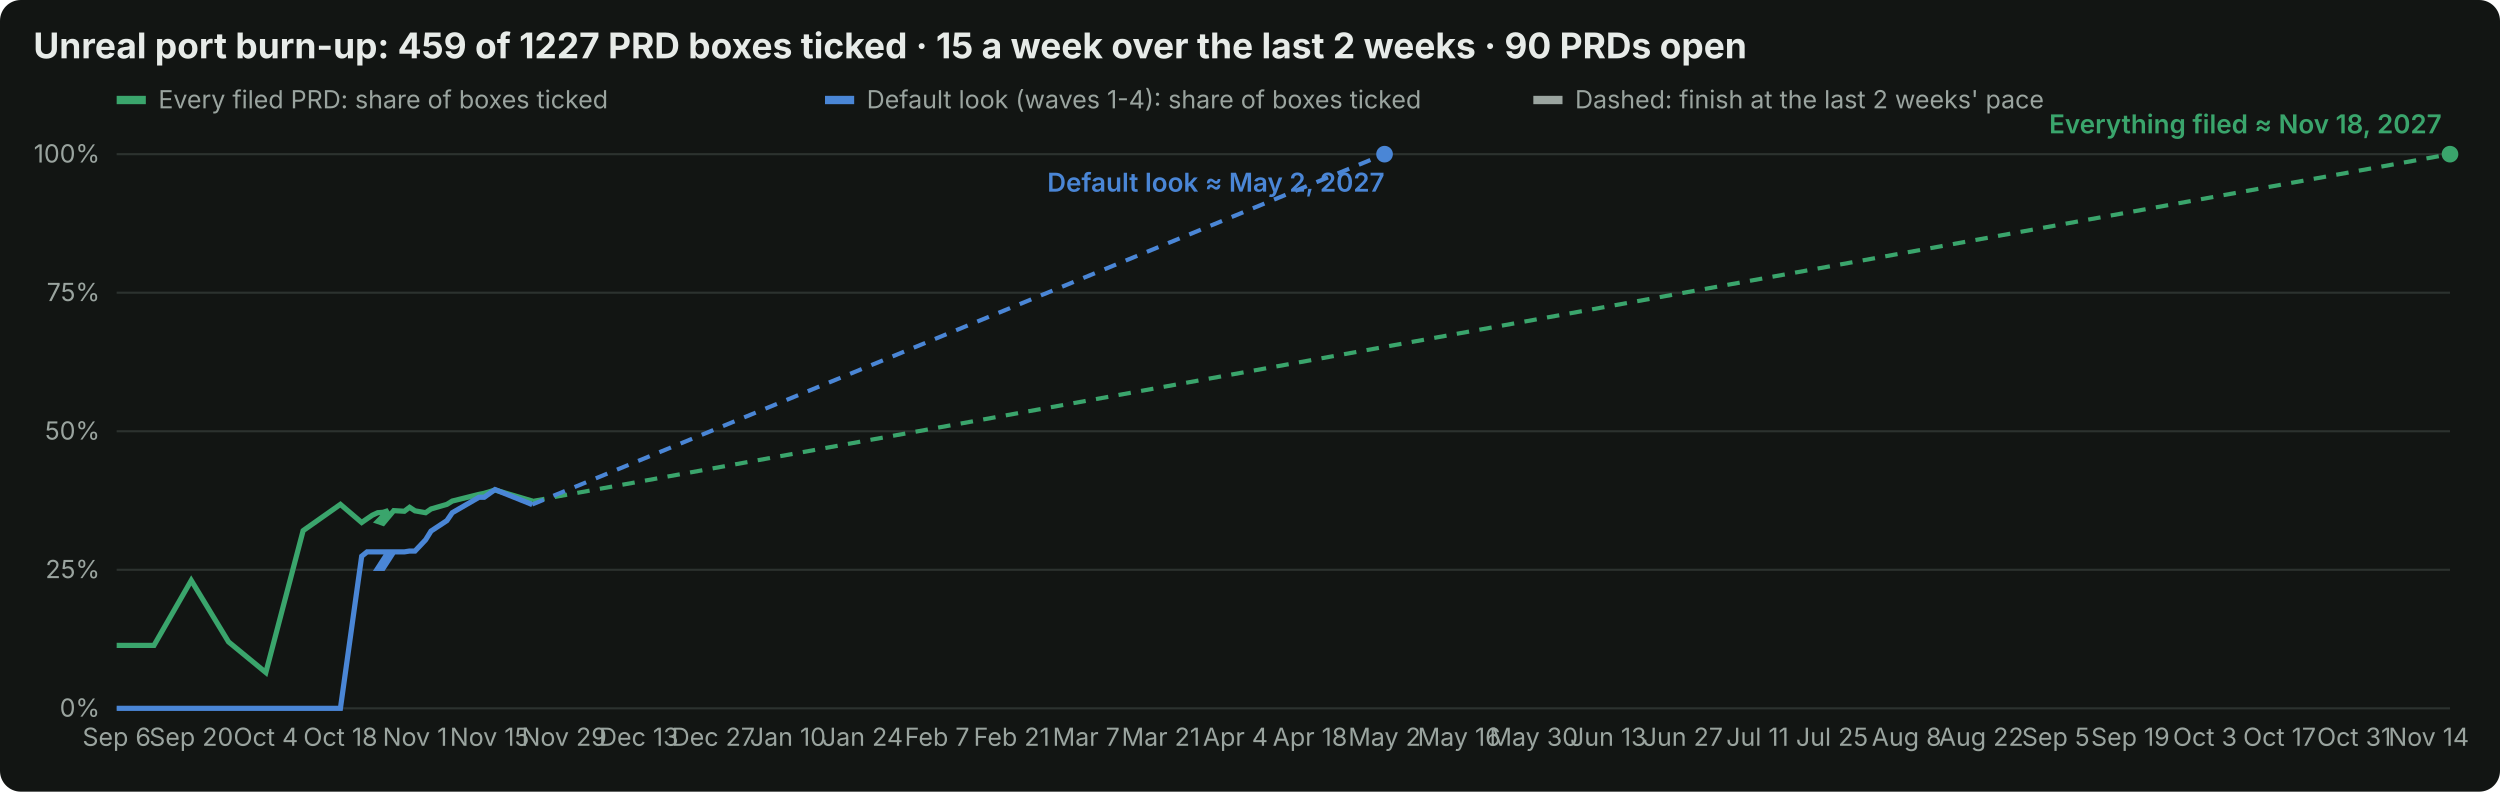
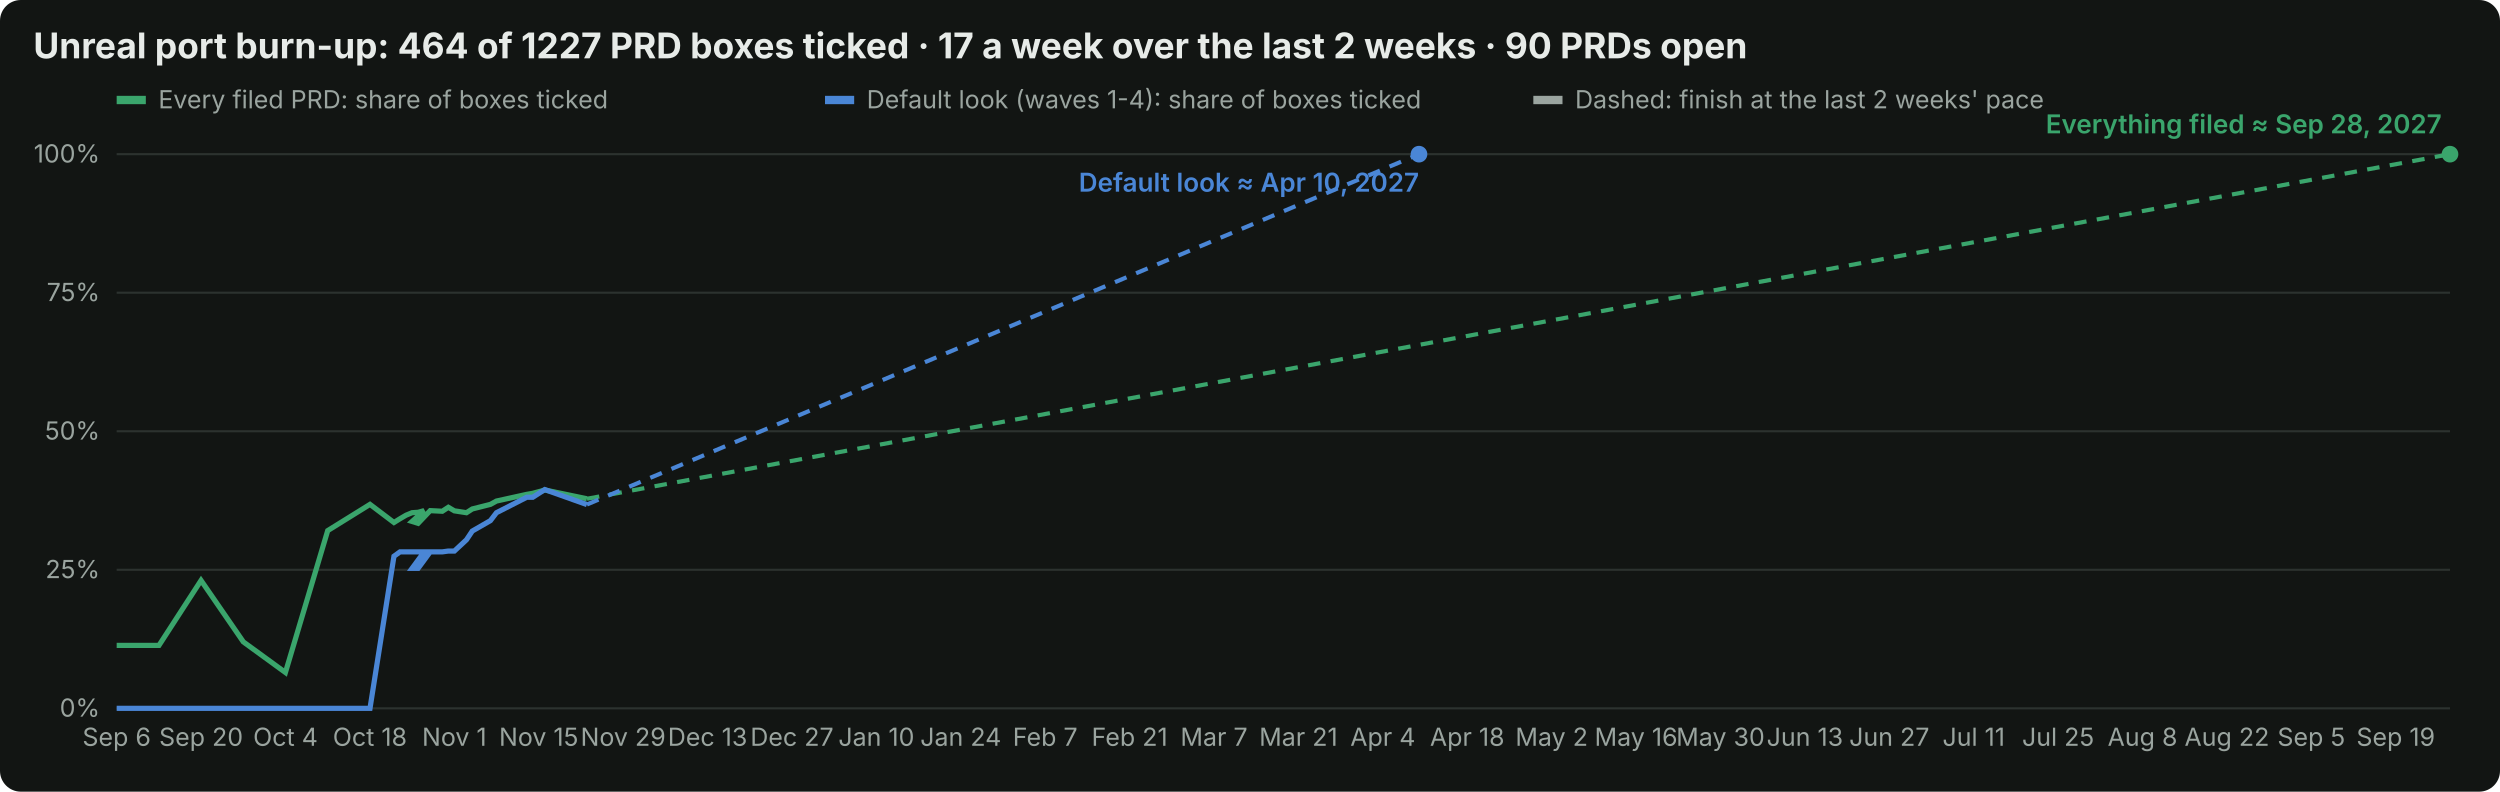
<svg xmlns="http://www.w3.org/2000/svg" viewBox="0 0 1200 380" width="1200" height="380" font-family="system-ui, -apple-system, Segoe UI, sans-serif">
  <style>.h{fill:#e7ebe8;font-size:17px;font-weight:700}.t{fill:#9aa49f;font-size:12px}.e{font-size:12.5px;font-weight:600}</style>
  <rect width="1200" height="380" rx="10" fill="#121513" />
-   <text x="16" y="28" class="h">Unreal port burn-up: 459 of 1227 PRD boxes ticked · 15 a week over the last 2 weeks · 90 PRDs open</text>
+   <text x="16" y="28" class="h">Unreal port burn-up: 464 of 1227 PRD boxes ticked · 17 a week over the last 2 weeks · 90 PRDs open</text>
  <rect x="56" y="46" width="14" height="4" fill="#3aa56c" />
  <text x="76" y="52" class="t">Every filed PRD: share of boxes ticked</text>
  <rect x="396" y="46" width="14" height="4" fill="#4a86d6" />
  <text x="416" y="52" class="t">Default look (waves 1-4): share of boxes ticked</text>
  <rect x="736" y="46" width="14" height="4" fill="#9aa49f" />
  <text x="756" y="52" class="t">Dashed: finish at the last 2 weeks' pace</text>
  <line x1="56" x2="1176" y1="340" y2="340" stroke="#2c322f" />
  <text x="48" y="344" class="t" text-anchor="end">0%</text>
  <line x1="56" x2="1176" y1="273.5" y2="273.5" stroke="#2c322f" />
  <text x="48" y="277.5" class="t" text-anchor="end">25%</text>
  <line x1="56" x2="1176" y1="207" y2="207" stroke="#2c322f" />
  <text x="48" y="211" class="t" text-anchor="end">50%</text>
  <line x1="56" x2="1176" y1="140.5" y2="140.5" stroke="#2c322f" />
  <text x="48" y="144.5" class="t" text-anchor="end">75%</text>
  <line x1="56" x2="1176" y1="74" y2="74" stroke="#2c322f" />
  <text x="48" y="78" class="t" text-anchor="end">100%</text>
  <text x="56" y="358" class="t" text-anchor="middle">Sep 6</text>
-   <text x="91.799" y="358" class="t" text-anchor="middle">Sep 20</text>
-   <text x="127.598" y="358" class="t" text-anchor="middle">Oct 4</text>
-   <text x="163.397" y="358" class="t" text-anchor="middle">Oct 18</text>
-   <text x="199.196" y="358" class="t" text-anchor="middle">Nov 1</text>
-   <text x="234.995" y="358" class="t" text-anchor="middle">Nov 15</text>
-   <text x="270.795" y="358" class="t" text-anchor="middle">Nov 29</text>
-   <text x="306.594" y="358" class="t" text-anchor="middle">Dec 13</text>
-   <text x="342.393" y="358" class="t" text-anchor="middle">Dec 27</text>
-   <text x="378.192" y="358" class="t" text-anchor="middle">Jan 10</text>
-   <text x="413.991" y="358" class="t" text-anchor="middle">Jan 24</text>
-   <text x="449.79" y="358" class="t" text-anchor="middle">Feb 7</text>
-   <text x="485.589" y="358" class="t" text-anchor="middle">Feb 21</text>
-   <text x="521.388" y="358" class="t" text-anchor="middle">Mar 7</text>
-   <text x="557.187" y="358" class="t" text-anchor="middle">Mar 21</text>
-   <text x="592.986" y="358" class="t" text-anchor="middle">Apr 4</text>
-   <text x="628.785" y="358" class="t" text-anchor="middle">Apr 18</text>
-   <text x="664.584" y="358" class="t" text-anchor="middle">May 2</text>
-   <text x="700.384" y="358" class="t" text-anchor="middle">May 16</text>
-   <text x="736.183" y="358" class="t" text-anchor="middle">May 30</text>
-   <text x="771.982" y="358" class="t" text-anchor="middle">Jun 13</text>
-   <text x="807.781" y="358" class="t" text-anchor="middle">Jun 27</text>
-   <text x="843.58" y="358" class="t" text-anchor="middle">Jul 11</text>
-   <text x="879.379" y="358" class="t" text-anchor="middle">Jul 25</text>
-   <text x="915.178" y="358" class="t" text-anchor="middle">Aug 8</text>
-   <text x="950.977" y="358" class="t" text-anchor="middle">Aug 22</text>
-   <text x="986.776" y="358" class="t" text-anchor="middle">Sep 5</text>
-   <text x="1022.575" y="358" class="t" text-anchor="middle">Sep 19</text>
-   <text x="1058.374" y="358" class="t" text-anchor="middle">Oct 3</text>
-   <text x="1094.174" y="358" class="t" text-anchor="middle">Oct 17</text>
-   <text x="1129.973" y="358" class="t" text-anchor="middle">Oct 31</text>
-   <text x="1165.772" y="358" class="t" text-anchor="middle">Nov 14</text>
-   <path d="M56.0,309.8L73.9,309.8L91.8,278.6L109.7,308.1L127.6,322.8L145.5,254.7L163.4,242.1L173.6,250.8L176.2,249.0L178.7,247.3L181.3,246.1L183.9,245.9L186.4,245.1L181.3,250.3L183.9,251.2L189.0,245.1L194.1,245.4L196.6,243.5L199.2,245.2L204.3,246.1L206.9,244.3L214.5,242.1L217.1,240.5L229.9,237.3L232.4,236.8L237.6,235.2L255.5,240.5" stroke="#3aa56c" stroke-width="2.5" fill="none" />
-   <path d="M56.0,340.0L73.9,340.0L91.8,340.0L109.7,340.0L127.6,340.0L145.5,340.0L163.4,340.0L173.6,267.0L176.2,264.9L178.7,264.9L181.3,264.9L183.9,264.9L186.4,264.9L181.3,272.8L183.9,272.8L189.0,264.9L194.1,264.9L196.6,264.5L199.2,264.5L204.3,259.1L206.9,254.9L214.5,249.9L217.1,246.1L229.9,238.7L232.4,238.7L237.6,235.0L255.5,242.2" stroke="#4a86d6" stroke-width="2.5" fill="none" />
-   <path d="M255.452,240.494L1176,74" stroke="#3aa56c" stroke-width="2" stroke-dasharray="6 5" fill="none" />
+   <text x="96.517" y="358" class="t" text-anchor="middle">Sep 20</text>
+   <text x="137.034" y="358" class="t" text-anchor="middle">Oct 4</text>
+   <text x="177.55" y="358" class="t" text-anchor="middle">Oct 18</text>
+   <text x="218.067" y="358" class="t" text-anchor="middle">Nov 1</text>
+   <text x="258.584" y="358" class="t" text-anchor="middle">Nov 15</text>
+   <text x="299.101" y="358" class="t" text-anchor="middle">Nov 29</text>
+   <text x="339.618" y="358" class="t" text-anchor="middle">Dec 13</text>
+   <text x="380.134" y="358" class="t" text-anchor="middle">Dec 27</text>
+   <text x="420.651" y="358" class="t" text-anchor="middle">Jan 10</text>
+   <text x="461.168" y="358" class="t" text-anchor="middle">Jan 24</text>
+   <text x="501.685" y="358" class="t" text-anchor="middle">Feb 7</text>
+   <text x="542.202" y="358" class="t" text-anchor="middle">Feb 21</text>
+   <text x="582.718" y="358" class="t" text-anchor="middle">Mar 7</text>
+   <text x="623.235" y="358" class="t" text-anchor="middle">Mar 21</text>
+   <text x="663.752" y="358" class="t" text-anchor="middle">Apr 4</text>
+   <text x="704.269" y="358" class="t" text-anchor="middle">Apr 18</text>
+   <text x="744.786" y="358" class="t" text-anchor="middle">May 2</text>
+   <text x="785.302" y="358" class="t" text-anchor="middle">May 16</text>
+   <text x="825.819" y="358" class="t" text-anchor="middle">May 30</text>
+   <text x="866.336" y="358" class="t" text-anchor="middle">Jun 13</text>
+   <text x="906.853" y="358" class="t" text-anchor="middle">Jun 27</text>
+   <text x="947.37" y="358" class="t" text-anchor="middle">Jul 11</text>
+   <text x="987.886" y="358" class="t" text-anchor="middle">Jul 25</text>
+   <text x="1028.403" y="358" class="t" text-anchor="middle">Aug 8</text>
+   <text x="1068.92" y="358" class="t" text-anchor="middle">Aug 22</text>
+   <text x="1109.437" y="358" class="t" text-anchor="middle">Sep 5</text>
+   <text x="1149.953" y="358" class="t" text-anchor="middle">Sep 19</text>
+   <path d="M56.0,309.8L76.3,309.8L96.5,278.6L116.8,308.1L137.0,322.8L157.3,254.7L177.6,242.1L189.1,250.8L192.0,249.0L194.9,247.3L197.8,246.1L200.7,245.9L203.6,245.1L197.8,250.3L200.7,251.2L206.5,245.1L212.3,245.4L215.2,243.5L218.1,245.2L223.9,246.1L226.7,244.3L235.4,242.1L238.3,240.5L252.8,237.3L255.7,236.8L261.5,235.2L281.7,239.4" stroke="#3aa56c" stroke-width="2.5" fill="none" />
+   <path d="M56.0,340.0L76.3,340.0L96.5,340.0L116.8,340.0L137.0,340.0L157.3,340.0L177.6,340.0L189.1,267.0L192.0,264.9L194.9,264.9L197.8,264.9L200.7,264.9L203.6,264.9L197.8,272.8L200.7,272.8L206.5,264.9L212.3,264.9L215.2,264.5L218.1,264.5L223.9,259.1L226.7,254.9L235.4,249.9L238.3,246.1L252.8,238.7L255.7,238.7L261.5,235.0L281.7,242.2" stroke="#4a86d6" stroke-width="2.5" fill="none" />
+   <path d="M281.736,239.41L1176,74" stroke="#3aa56c" stroke-width="2" stroke-dasharray="6 5" fill="none" />
  <circle cx="1176" cy="74" r="4" fill="#3aa56c" />
-   <text x="1172" y="64" class="e" fill="#3aa56c" text-anchor="end">Everything filed ≈ Nov 18, 2027</text>
-   <path d="M255.452,242.155L664.584,74" stroke="#4a86d6" stroke-width="2" stroke-dasharray="6 5" fill="none" />
-   <circle cx="664.584" cy="74" r="4" fill="#4a86d6" />
-   <text x="664.584" y="92" class="e" fill="#4a86d6" text-anchor="end">Default look ≈ May 2, 2027</text>
+   <text x="1172" y="64" class="e" fill="#3aa56c" text-anchor="end">Everything filed ≈ Sep 28, 2027</text>
+   <path d="M281.736,242.155L681.116,74" stroke="#4a86d6" stroke-width="2" stroke-dasharray="6 5" fill="none" />
+   <circle cx="681.116" cy="74" r="4" fill="#4a86d6" />
+   <text x="681.116" y="92" class="e" fill="#4a86d6" text-anchor="end">Default look ≈ Apr 10, 2027</text>
</svg>
